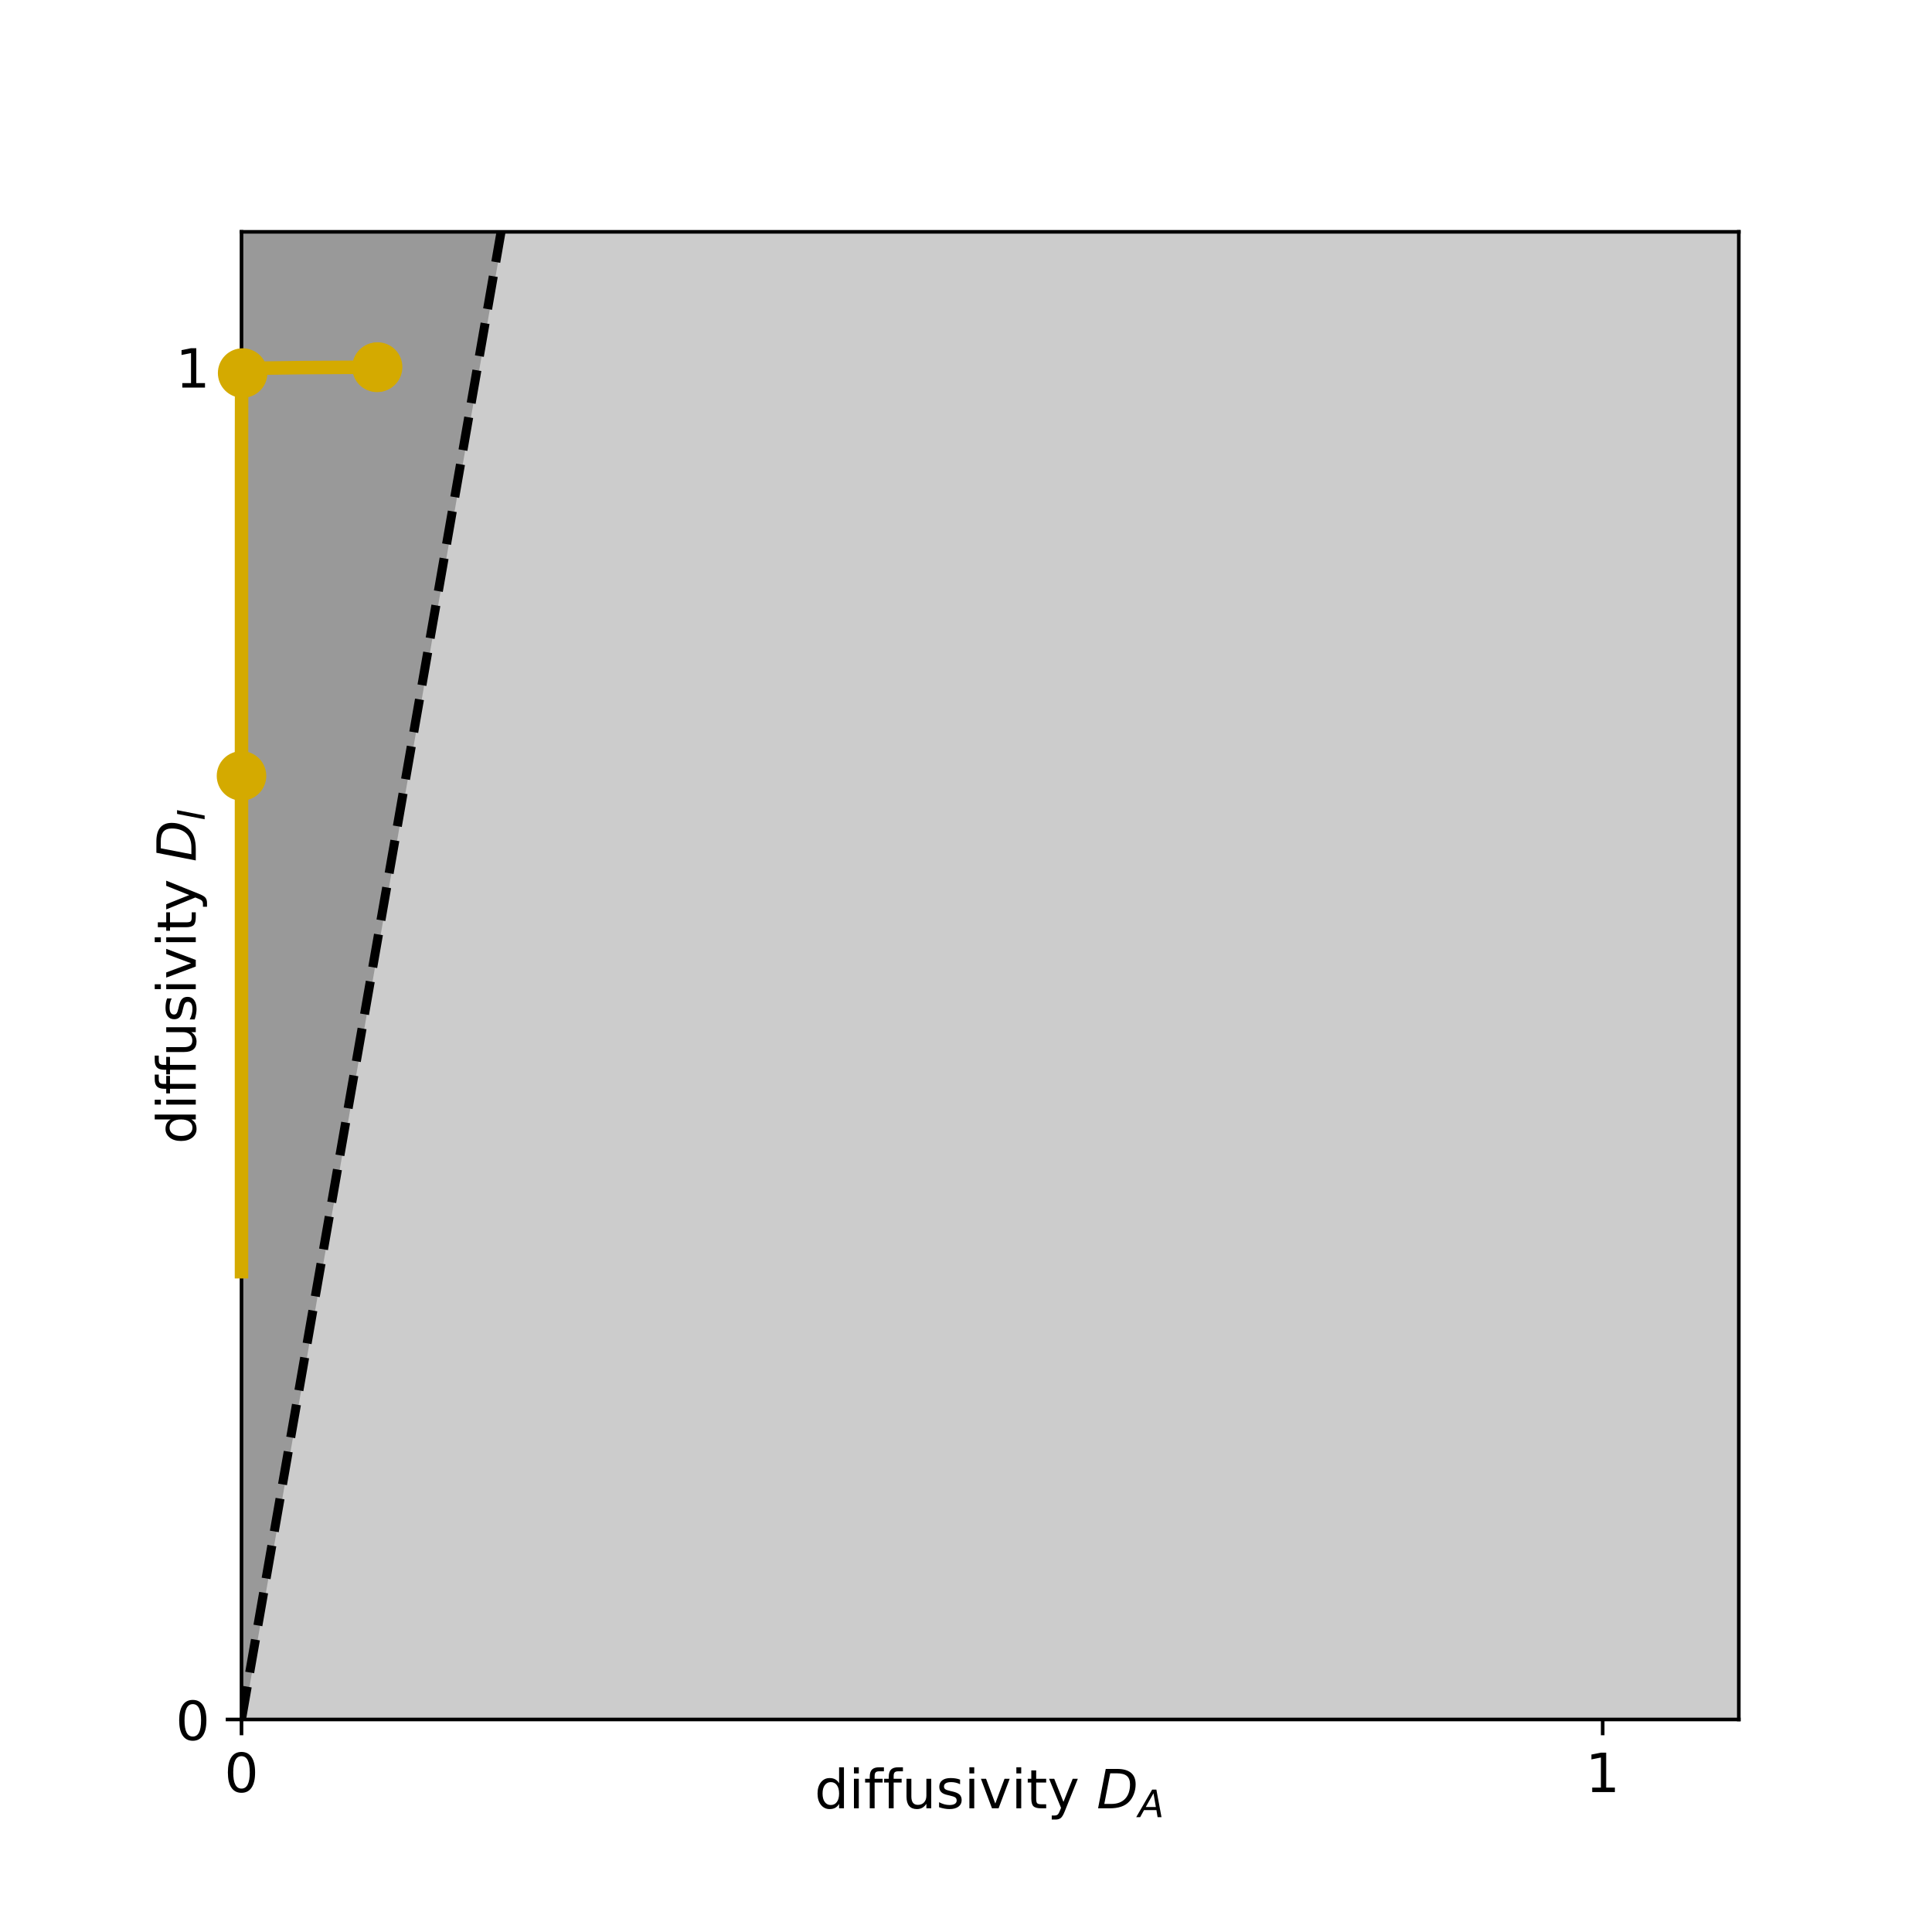
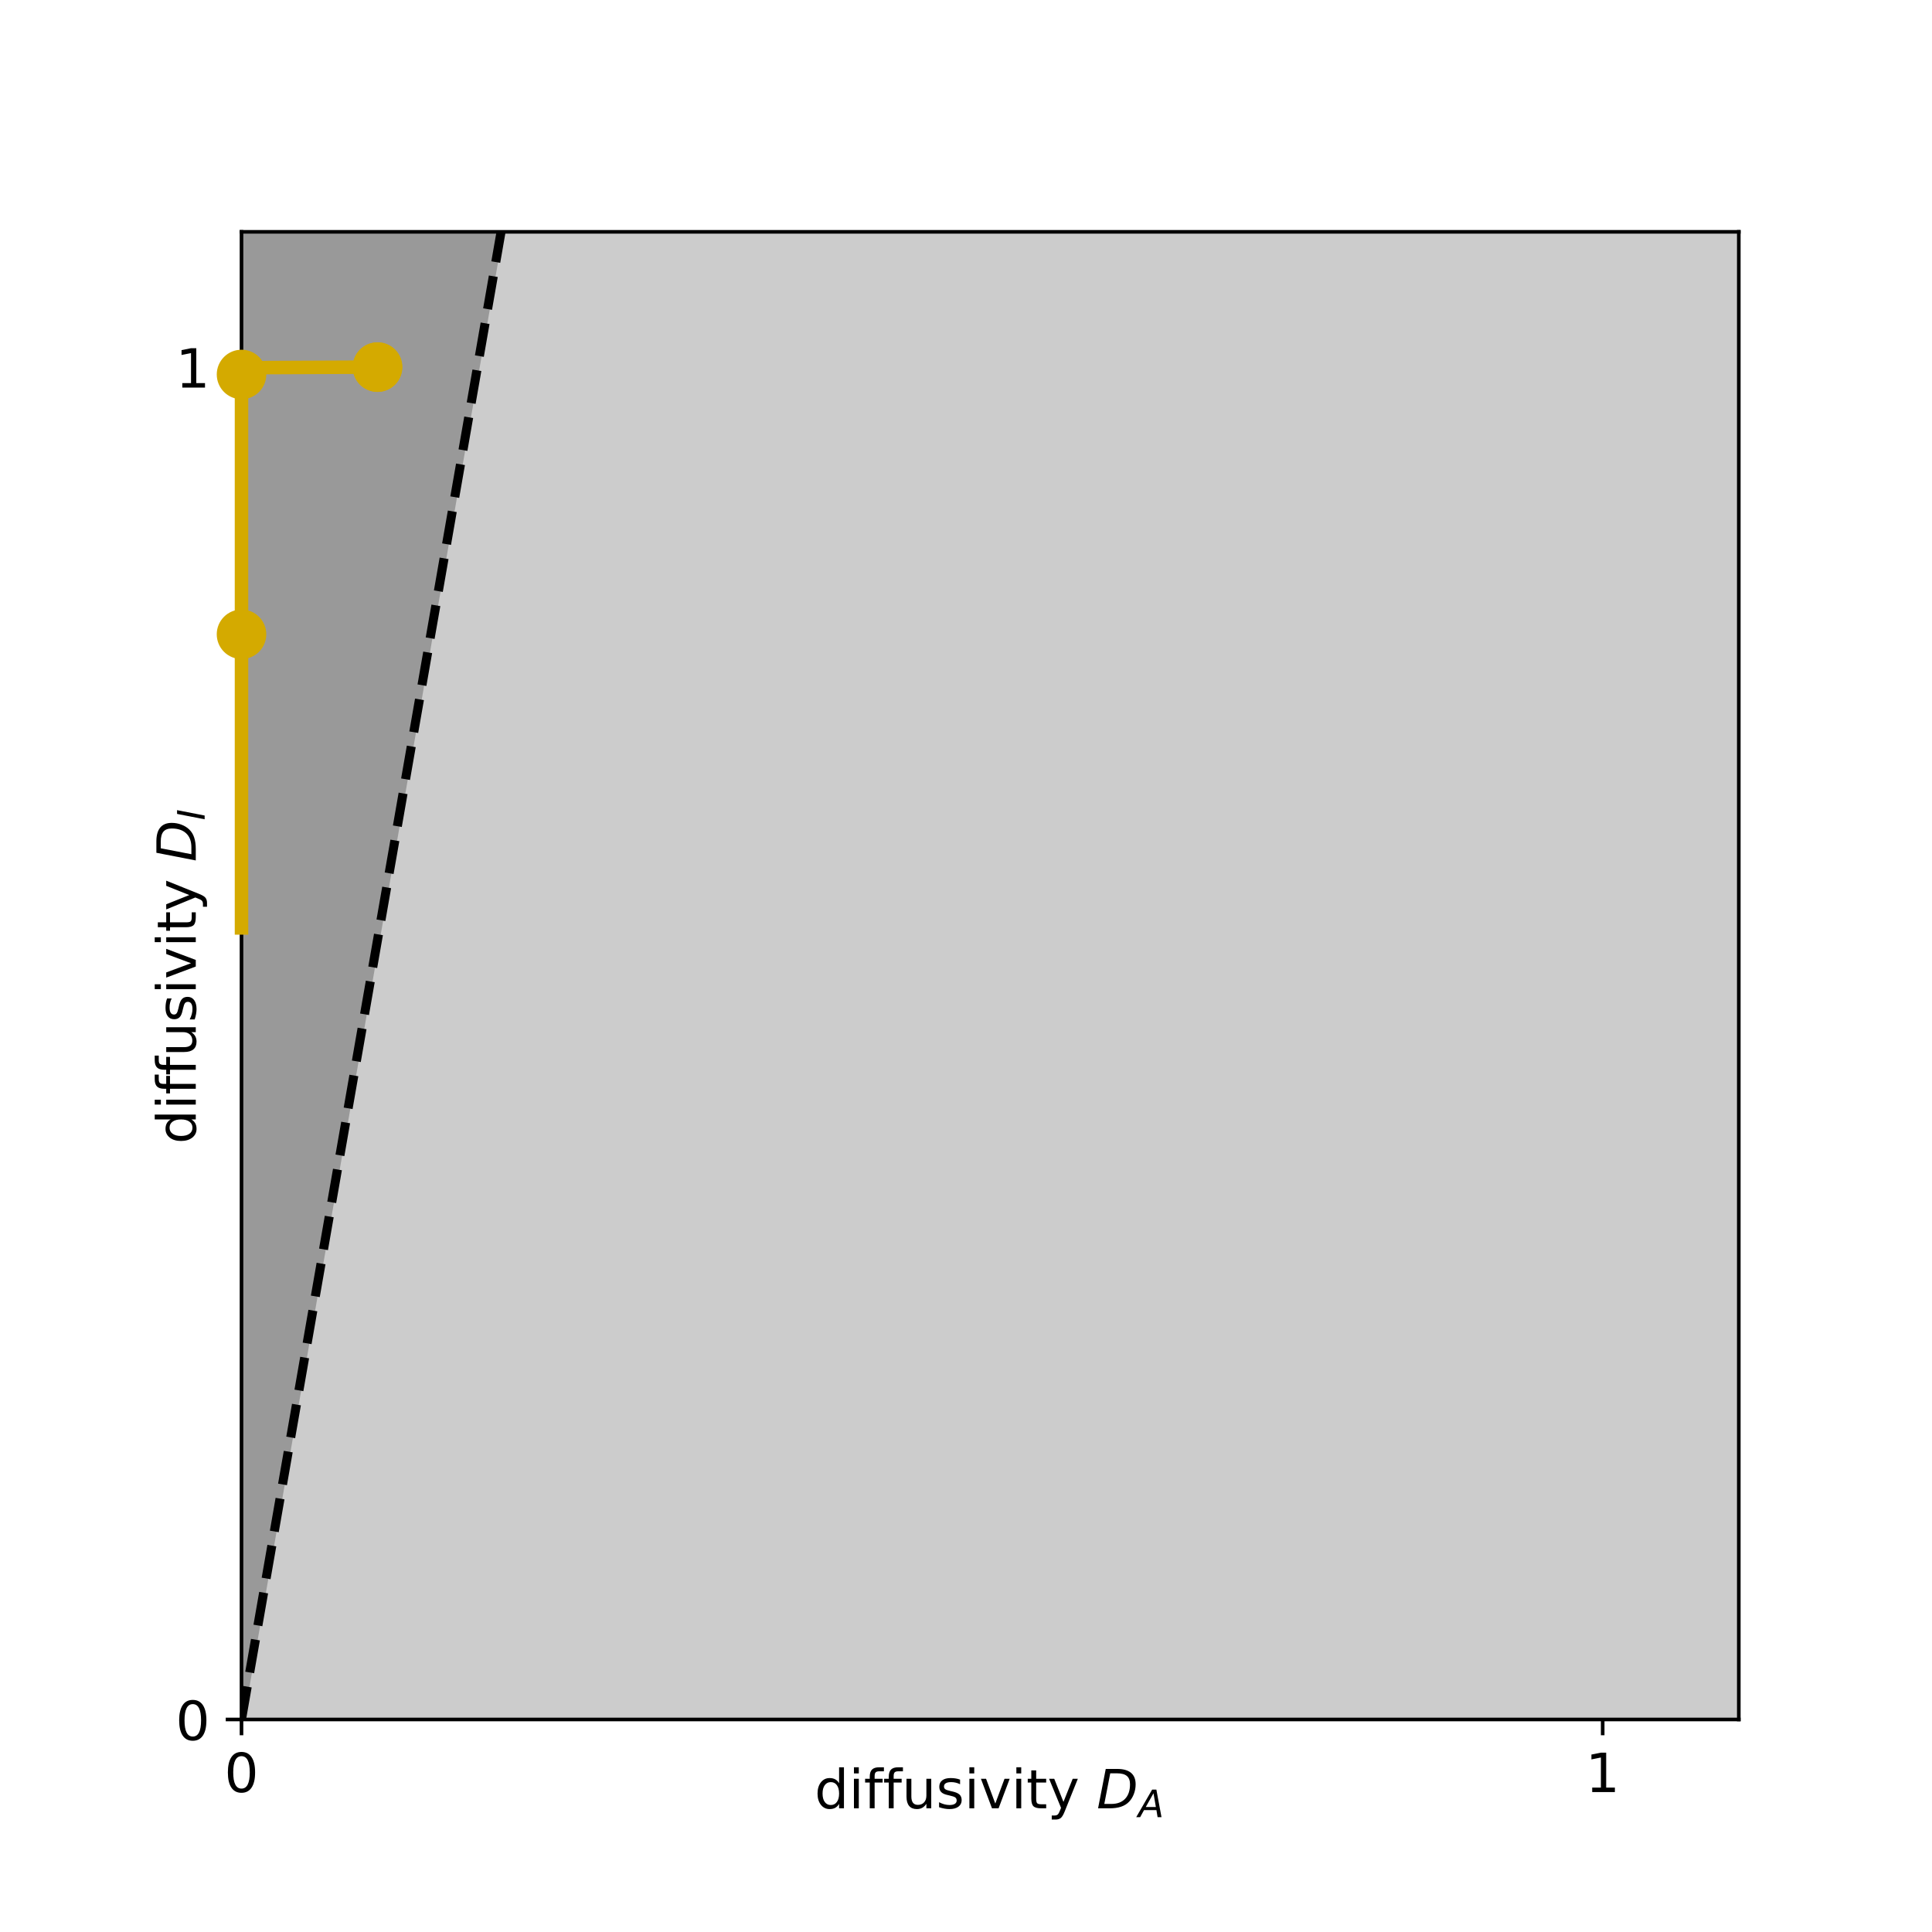
<svg xmlns="http://www.w3.org/2000/svg" xmlns:xlink="http://www.w3.org/1999/xlink" width="429.12pt" height="429.12pt" viewBox="0 0 429.12 429.12" version="1.1">
  <defs>
    <style type="text/css">*{stroke-linejoin: round; stroke-linecap: butt}</style>
  </defs>
  <g id="figure_1">
    <g id="patch_1">
      <path d="M 0 429.12  L 429.12 429.12  L 429.12 0  L 0 0  z " style="fill: #ffffff" />
    </g>
    <g id="axes_1">
      <g id="patch_2">
        <path d="M 53.64 381.917  L 386.208 381.917  L 386.208 51.494  L 53.64 51.494  z " style="fill: #ffffff" />
      </g>
      <g id="PolyCollection_1">
-         <path d="M 53.64 381.917  L 53.64 381.917  L 59.748 346.91  L 65.856 311.903  L 71.963 276.895  L 78.071 241.888  L 84.179 206.881  L 90.287 171.874  L 96.394 136.867  L 102.502 101.86  L 108.61 66.852  L 114.718 31.845  L 120.825 -3.162  L 126.933 -38.169  L 133.041 -73.176  L 139.149 -108.183  L 145.257 -143.19  L 151.364 -178.198  L 157.472 -213.205  L 163.58 -248.212  L 169.688 -283.219  L 175.795 -318.226  L 181.903 -353.233  L 188.011 -388.24  L 194.119 -423.248  L 200.226 -458.255  L 206.334 -493.262  L 212.442 -528.269  L 218.55 -563.276  L 224.658 -598.283  L 230.765 -633.29  L 236.873 -668.298  L 242.981 -703.305  L 249.089 -738.312  L 255.196 -773.319  L 261.304 -808.326  L 267.412 -843.333  L 273.52 -878.34  L 279.627 -913.348  L 285.735 -948.355  L 291.843 -983.362  L 297.951 -1018.369  L 304.059 -1053.376  L 310.166 -1088.383  L 316.274 -1123.39  L 322.382 -1158.398  L 328.49 -1193.405  L 334.597 -1228.412  L 340.705 -1263.419  L 346.813 -1298.426  L 352.921 -1333.433  L 359.028 -1368.441  L 365.136 -1403.448  L 371.244 -1438.455  L 377.352 -1473.462  L 383.46 -1508.469  L 389.567 -1543.476  L 395.675 -1578.483  L 401.783 -1613.491  L 407.891 -1648.498  L 413.998 -1683.505  L 420.106 -1718.512  L 426.214 -1753.519  L 432.322 -1788.526  L 438.429 -1823.533  L 444.537 -1858.541  L 450.645 -1893.548  L 456.753 -1928.555  L 462.86 -1963.562  L 468.968 -1998.569  L 475.076 -2033.576  L 481.184 -2068.583  L 487.292 -2103.591  L 493.399 -2138.598  L 499.507 -2173.605  L 505.615 -2208.612  L 511.723 -2243.619  L 517.83 -2278.626  L 523.938 -2313.633  L 530.046 -2348.641  L 536.154 -2383.648  L 542.261 -2418.655  L 548.369 -2453.662  L 554.477 -2488.669  L 560.585 -2523.676  L 566.693 -2558.683  L 572.8 -2593.691  L 578.908 -2628.698  L 585.016 -2663.705  L 591.124 -2698.712  L 597.231 -2733.719  L 603.339 -2768.726  L 609.447 -2803.734  L 615.555 -2838.741  L 621.662 -2873.748  L 627.77 -2908.755  L 633.878 -2943.762  L 639.986 -2978.769  L 646.094 -3013.776  L 652.201 -3048.784  L 658.309 -3083.791  L 658.309 381.917  L 658.309 381.917  L 652.201 381.917  L 646.094 381.917  L 639.986 381.917  L 633.878 381.917  L 627.77 381.917  L 621.662 381.917  L 615.555 381.917  L 609.447 381.917  L 603.339 381.917  L 597.231 381.917  L 591.124 381.917  L 585.016 381.917  L 578.908 381.917  L 572.8 381.917  L 566.693 381.917  L 560.585 381.917  L 554.477 381.917  L 548.369 381.917  L 542.261 381.917  L 536.154 381.917  L 530.046 381.917  L 523.938 381.917  L 517.83 381.917  L 511.723 381.917  L 505.615 381.917  L 499.507 381.917  L 493.399 381.917  L 487.292 381.917  L 481.184 381.917  L 475.076 381.917  L 468.968 381.917  L 462.86 381.917  L 456.753 381.917  L 450.645 381.917  L 444.537 381.917  L 438.429 381.917  L 432.322 381.917  L 426.214 381.917  L 420.106 381.917  L 413.998 381.917  L 407.891 381.917  L 401.783 381.917  L 395.675 381.917  L 389.567 381.917  L 383.46 381.917  L 377.352 381.917  L 371.244 381.917  L 365.136 381.917  L 359.028 381.917  L 352.921 381.917  L 346.813 381.917  L 340.705 381.917  L 334.597 381.917  L 328.49 381.917  L 322.382 381.917  L 316.274 381.917  L 310.166 381.917  L 304.059 381.917  L 297.951 381.917  L 291.843 381.917  L 285.735 381.917  L 279.627 381.917  L 273.52 381.917  L 267.412 381.917  L 261.304 381.917  L 255.196 381.917  L 249.089 381.917  L 242.981 381.917  L 236.873 381.917  L 230.765 381.917  L 224.658 381.917  L 218.55 381.917  L 212.442 381.917  L 206.334 381.917  L 200.226 381.917  L 194.119 381.917  L 188.011 381.917  L 181.903 381.917  L 175.795 381.917  L 169.688 381.917  L 163.58 381.917  L 157.472 381.917  L 151.364 381.917  L 145.257 381.917  L 139.149 381.917  L 133.041 381.917  L 126.933 381.917  L 120.825 381.917  L 114.718 381.917  L 108.61 381.917  L 102.502 381.917  L 96.394 381.917  L 90.287 381.917  L 84.179 381.917  L 78.071 381.917  L 71.963 381.917  L 65.856 381.917  L 59.748 381.917  L 53.64 381.917  z " clip-path="url(#pfae4d1540a)" style="fill: #cccccc; stroke: #cccccc" />
+         <path d="M 53.64 381.917  L 53.64 381.917  L 59.748 346.91  L 65.856 311.903  L 71.963 276.895  L 78.071 241.888  L 84.179 206.881  L 90.287 171.874  L 96.394 136.867  L 102.502 101.86  L 108.61 66.852  L 114.718 31.845  L 120.825 -3.162  L 126.933 -38.169  L 133.041 -73.176  L 139.149 -108.183  L 145.257 -143.19  L 151.364 -178.198  L 157.472 -213.205  L 163.58 -248.212  L 169.688 -283.219  L 175.795 -318.226  L 181.903 -353.233  L 188.011 -388.24  L 194.119 -423.248  L 200.226 -458.255  L 206.334 -493.262  L 212.442 -528.269  L 218.55 -563.276  L 224.658 -598.283  L 230.765 -633.29  L 236.873 -668.298  L 242.981 -703.305  L 249.089 -738.312  L 255.196 -773.319  L 261.304 -808.326  L 267.412 -843.333  L 273.52 -878.34  L 279.627 -913.348  L 285.735 -948.355  L 291.843 -983.362  L 297.951 -1018.369  L 304.059 -1053.376  L 310.166 -1088.383  L 316.274 -1123.39  L 322.382 -1158.398  L 328.49 -1193.405  L 334.597 -1228.412  L 340.705 -1263.419  L 346.813 -1298.426  L 352.921 -1333.433  L 359.028 -1368.441  L 365.136 -1403.448  L 371.244 -1438.455  L 377.352 -1473.462  L 383.46 -1508.469  L 389.567 -1543.476  L 395.675 -1578.483  L 401.783 -1613.491  L 407.891 -1648.498  L 413.998 -1683.505  L 420.106 -1718.512  L 426.214 -1753.519  L 432.322 -1788.526  L 438.429 -1823.533  L 444.537 -1858.541  L 450.645 -1893.548  L 456.753 -1928.555  L 462.86 -1963.562  L 468.968 -1998.569  L 475.076 -2033.576  L 481.184 -2068.583  L 487.292 -2103.591  L 493.399 -2138.598  L 499.507 -2173.605  L 505.615 -2208.612  L 511.723 -2243.619  L 517.83 -2278.626  L 523.938 -2313.633  L 530.046 -2348.641  L 536.154 -2383.648  L 542.261 -2418.655  L 548.369 -2453.662  L 554.477 -2488.669  L 560.585 -2523.676  L 566.693 -2558.683  L 572.8 -2593.691  L 578.908 -2628.698  L 585.016 -2663.705  L 591.124 -2698.712  L 597.231 -2733.719  L 603.339 -2768.726  L 609.447 -2803.734  L 615.555 -2838.741  L 621.662 -2873.748  L 627.77 -2908.755  L 633.878 -2943.762  L 639.986 -2978.769  L 646.094 -3013.776  L 652.201 -3048.784  L 658.309 -3083.791  L 658.309 381.917  L 658.309 381.917  L 652.201 381.917  L 646.094 381.917  L 639.986 381.917  L 633.878 381.917  L 627.77 381.917  L 621.662 381.917  L 615.555 381.917  L 609.447 381.917  L 603.339 381.917  L 597.231 381.917  L 591.124 381.917  L 585.016 381.917  L 578.908 381.917  L 572.8 381.917  L 566.693 381.917  L 560.585 381.917  L 554.477 381.917  L 548.369 381.917  L 542.261 381.917  L 536.154 381.917  L 530.046 381.917  L 523.938 381.917  L 517.83 381.917  L 511.723 381.917  L 505.615 381.917  L 499.507 381.917  L 493.399 381.917  L 487.292 381.917  L 481.184 381.917  L 475.076 381.917  L 468.968 381.917  L 462.86 381.917  L 456.753 381.917  L 450.645 381.917  L 444.537 381.917  L 438.429 381.917  L 432.322 381.917  L 426.214 381.917  L 420.106 381.917  L 413.998 381.917  L 407.891 381.917  L 401.783 381.917  L 395.675 381.917  L 389.567 381.917  L 383.46 381.917  L 377.352 381.917  L 371.244 381.917  L 365.136 381.917  L 359.028 381.917  L 352.921 381.917  L 346.813 381.917  L 340.705 381.917  L 334.597 381.917  L 328.49 381.917  L 322.382 381.917  L 316.274 381.917  L 310.166 381.917  L 304.059 381.917  L 297.951 381.917  L 291.843 381.917  L 285.735 381.917  L 279.627 381.917  L 273.52 381.917  L 267.412 381.917  L 261.304 381.917  L 255.196 381.917  L 249.089 381.917  L 242.981 381.917  L 236.873 381.917  L 230.765 381.917  L 224.658 381.917  L 218.55 381.917  L 212.442 381.917  L 206.334 381.917  L 200.226 381.917  L 194.119 381.917  L 188.011 381.917  L 181.903 381.917  L 175.795 381.917  L 169.688 381.917  L 163.58 381.917  L 157.472 381.917  L 151.364 381.917  L 145.257 381.917  L 139.149 381.917  L 133.041 381.917  L 126.933 381.917  L 120.825 381.917  L 114.718 381.917  L 108.61 381.917  L 102.502 381.917  L 96.394 381.917  L 90.287 381.917  L 84.179 381.917  L 78.071 381.917  L 71.963 381.917  L 65.856 381.917  L 59.748 381.917  L 53.64 381.917  z " clip-path="url(#p75b6a2f09d)" style="fill: #cccccc; stroke: #cccccc" />
      </g>
      <g id="PolyCollection_2">
-         <path d="M 53.64 -218.851  L 53.64 381.917  L 59.748 346.91  L 65.856 311.903  L 71.963 276.895  L 78.071 241.888  L 84.179 206.881  L 90.287 171.874  L 96.394 136.867  L 102.502 101.86  L 108.61 66.852  L 114.718 31.845  L 120.825 -3.162  L 126.933 -38.169  L 133.041 -73.176  L 139.149 -108.183  L 145.257 -143.19  L 151.364 -178.198  L 157.472 -213.205  L 163.58 -248.212  L 169.688 -283.219  L 175.795 -318.226  L 181.903 -353.233  L 188.011 -388.24  L 194.119 -423.248  L 200.226 -458.255  L 206.334 -493.262  L 212.442 -528.269  L 218.55 -563.276  L 224.658 -598.283  L 230.765 -633.29  L 236.873 -668.298  L 242.981 -703.305  L 249.089 -738.312  L 255.196 -773.319  L 261.304 -808.326  L 267.412 -843.333  L 273.52 -878.34  L 279.627 -913.348  L 285.735 -948.355  L 291.843 -983.362  L 297.951 -1018.369  L 304.059 -1053.376  L 310.166 -1088.383  L 316.274 -1123.39  L 322.382 -1158.398  L 328.49 -1193.405  L 334.597 -1228.412  L 340.705 -1263.419  L 346.813 -1298.426  L 352.921 -1333.433  L 359.028 -1368.441  L 365.136 -1403.448  L 371.244 -1438.455  L 377.352 -1473.462  L 383.46 -1508.469  L 389.567 -1543.476  L 395.675 -1578.483  L 401.783 -1613.491  L 407.891 -1648.498  L 413.998 -1683.505  L 420.106 -1718.512  L 426.214 -1753.519  L 432.322 -1788.526  L 438.429 -1823.533  L 444.537 -1858.541  L 450.645 -1893.548  L 456.753 -1928.555  L 462.86 -1963.562  L 468.968 -1998.569  L 475.076 -2033.576  L 481.184 -2068.583  L 487.292 -2103.591  L 493.399 -2138.598  L 499.507 -2173.605  L 505.615 -2208.612  L 511.723 -2243.619  L 517.83 -2278.626  L 523.938 -2313.633  L 530.046 -2348.641  L 536.154 -2383.648  L 542.261 -2418.655  L 548.369 -2453.662  L 554.477 -2488.669  L 560.585 -2523.676  L 566.693 -2558.683  L 572.8 -2593.691  L 578.908 -2628.698  L 585.016 -2663.705  L 591.124 -2698.712  L 597.231 -2733.719  L 603.339 -2768.726  L 609.447 -2803.734  L 615.555 -2838.741  L 621.662 -2873.748  L 627.77 -2908.755  L 633.878 -2943.762  L 639.986 -2978.769  L 646.094 -3013.776  L 652.201 -3048.784  L 658.309 -3083.791  L 658.309 -218.851  L 658.309 -218.851  L 652.201 -218.851  L 646.094 -218.851  L 639.986 -218.851  L 633.878 -218.851  L 627.77 -218.851  L 621.662 -218.851  L 615.555 -218.851  L 609.447 -218.851  L 603.339 -218.851  L 597.231 -218.851  L 591.124 -218.851  L 585.016 -218.851  L 578.908 -218.851  L 572.8 -218.851  L 566.693 -218.851  L 560.585 -218.851  L 554.477 -218.851  L 548.369 -218.851  L 542.261 -218.851  L 536.154 -218.851  L 530.046 -218.851  L 523.938 -218.851  L 517.83 -218.851  L 511.723 -218.851  L 505.615 -218.851  L 499.507 -218.851  L 493.399 -218.851  L 487.292 -218.851  L 481.184 -218.851  L 475.076 -218.851  L 468.968 -218.851  L 462.86 -218.851  L 456.753 -218.851  L 450.645 -218.851  L 444.537 -218.851  L 438.429 -218.851  L 432.322 -218.851  L 426.214 -218.851  L 420.106 -218.851  L 413.998 -218.851  L 407.891 -218.851  L 401.783 -218.851  L 395.675 -218.851  L 389.567 -218.851  L 383.46 -218.851  L 377.352 -218.851  L 371.244 -218.851  L 365.136 -218.851  L 359.028 -218.851  L 352.921 -218.851  L 346.813 -218.851  L 340.705 -218.851  L 334.597 -218.851  L 328.49 -218.851  L 322.382 -218.851  L 316.274 -218.851  L 310.166 -218.851  L 304.059 -218.851  L 297.951 -218.851  L 291.843 -218.851  L 285.735 -218.851  L 279.627 -218.851  L 273.52 -218.851  L 267.412 -218.851  L 261.304 -218.851  L 255.196 -218.851  L 249.089 -218.851  L 242.981 -218.851  L 236.873 -218.851  L 230.765 -218.851  L 224.658 -218.851  L 218.55 -218.851  L 212.442 -218.851  L 206.334 -218.851  L 200.226 -218.851  L 194.119 -218.851  L 188.011 -218.851  L 181.903 -218.851  L 175.795 -218.851  L 169.688 -218.851  L 163.58 -218.851  L 157.472 -218.851  L 151.364 -218.851  L 145.257 -218.851  L 139.149 -218.851  L 133.041 -218.851  L 126.933 -218.851  L 120.825 -218.851  L 114.718 -218.851  L 108.61 -218.851  L 102.502 -218.851  L 96.394 -218.851  L 90.287 -218.851  L 84.179 -218.851  L 78.071 -218.851  L 71.963 -218.851  L 65.856 -218.851  L 59.748 -218.851  L 53.64 -218.851  z " clip-path="url(#pfae4d1540a)" style="fill: #999999; stroke: #999999" />
+         <path d="M 53.64 -218.851  L 53.64 381.917  L 59.748 346.91  L 65.856 311.903  L 71.963 276.895  L 78.071 241.888  L 84.179 206.881  L 90.287 171.874  L 96.394 136.867  L 102.502 101.86  L 108.61 66.852  L 114.718 31.845  L 120.825 -3.162  L 126.933 -38.169  L 133.041 -73.176  L 139.149 -108.183  L 145.257 -143.19  L 151.364 -178.198  L 157.472 -213.205  L 163.58 -248.212  L 169.688 -283.219  L 175.795 -318.226  L 181.903 -353.233  L 188.011 -388.24  L 194.119 -423.248  L 200.226 -458.255  L 206.334 -493.262  L 212.442 -528.269  L 218.55 -563.276  L 224.658 -598.283  L 230.765 -633.29  L 236.873 -668.298  L 242.981 -703.305  L 249.089 -738.312  L 255.196 -773.319  L 261.304 -808.326  L 267.412 -843.333  L 273.52 -878.34  L 279.627 -913.348  L 285.735 -948.355  L 291.843 -983.362  L 297.951 -1018.369  L 304.059 -1053.376  L 310.166 -1088.383  L 316.274 -1123.39  L 322.382 -1158.398  L 328.49 -1193.405  L 334.597 -1228.412  L 340.705 -1263.419  L 346.813 -1298.426  L 352.921 -1333.433  L 359.028 -1368.441  L 365.136 -1403.448  L 371.244 -1438.455  L 377.352 -1473.462  L 383.46 -1508.469  L 389.567 -1543.476  L 395.675 -1578.483  L 401.783 -1613.491  L 407.891 -1648.498  L 413.998 -1683.505  L 420.106 -1718.512  L 426.214 -1753.519  L 432.322 -1788.526  L 438.429 -1823.533  L 444.537 -1858.541  L 450.645 -1893.548  L 456.753 -1928.555  L 462.86 -1963.562  L 468.968 -1998.569  L 475.076 -2033.576  L 481.184 -2068.583  L 487.292 -2103.591  L 493.399 -2138.598  L 499.507 -2173.605  L 505.615 -2208.612  L 511.723 -2243.619  L 517.83 -2278.626  L 523.938 -2313.633  L 530.046 -2348.641  L 536.154 -2383.648  L 542.261 -2418.655  L 548.369 -2453.662  L 554.477 -2488.669  L 560.585 -2523.676  L 566.693 -2558.683  L 572.8 -2593.691  L 578.908 -2628.698  L 585.016 -2663.705  L 591.124 -2698.712  L 597.231 -2733.719  L 603.339 -2768.726  L 609.447 -2803.734  L 615.555 -2838.741  L 621.662 -2873.748  L 627.77 -2908.755  L 633.878 -2943.762  L 639.986 -2978.769  L 646.094 -3013.776  L 652.201 -3048.784  L 658.309 -3083.791  L 658.309 -218.851  L 658.309 -218.851  L 652.201 -218.851  L 646.094 -218.851  L 639.986 -218.851  L 633.878 -218.851  L 627.77 -218.851  L 621.662 -218.851  L 615.555 -218.851  L 609.447 -218.851  L 603.339 -218.851  L 597.231 -218.851  L 591.124 -218.851  L 585.016 -218.851  L 578.908 -218.851  L 572.8 -218.851  L 566.693 -218.851  L 560.585 -218.851  L 554.477 -218.851  L 548.369 -218.851  L 542.261 -218.851  L 536.154 -218.851  L 530.046 -218.851  L 523.938 -218.851  L 517.83 -218.851  L 511.723 -218.851  L 505.615 -218.851  L 499.507 -218.851  L 493.399 -218.851  L 487.292 -218.851  L 481.184 -218.851  L 475.076 -218.851  L 468.968 -218.851  L 462.86 -218.851  L 456.753 -218.851  L 450.645 -218.851  L 444.537 -218.851  L 438.429 -218.851  L 432.322 -218.851  L 426.214 -218.851  L 420.106 -218.851  L 413.998 -218.851  L 407.891 -218.851  L 401.783 -218.851  L 395.675 -218.851  L 389.567 -218.851  L 383.46 -218.851  L 377.352 -218.851  L 371.244 -218.851  L 365.136 -218.851  L 359.028 -218.851  L 352.921 -218.851  L 346.813 -218.851  L 340.705 -218.851  L 334.597 -218.851  L 328.49 -218.851  L 322.382 -218.851  L 316.274 -218.851  L 310.166 -218.851  L 304.059 -218.851  L 297.951 -218.851  L 291.843 -218.851  L 285.735 -218.851  L 279.627 -218.851  L 273.52 -218.851  L 267.412 -218.851  L 261.304 -218.851  L 255.196 -218.851  L 249.089 -218.851  L 242.981 -218.851  L 236.873 -218.851  L 230.765 -218.851  L 224.658 -218.851  L 218.55 -218.851  L 212.442 -218.851  L 206.334 -218.851  L 200.226 -218.851  L 194.119 -218.851  L 188.011 -218.851  L 181.903 -218.851  L 175.795 -218.851  L 169.688 -218.851  L 163.58 -218.851  L 157.472 -218.851  L 151.364 -218.851  L 145.257 -218.851  L 139.149 -218.851  L 133.041 -218.851  L 126.933 -218.851  L 120.825 -218.851  L 114.718 -218.851  L 108.61 -218.851  L 102.502 -218.851  L 96.394 -218.851  L 90.287 -218.851  L 84.179 -218.851  L 78.071 -218.851  L 71.963 -218.851  L 65.856 -218.851  L 59.748 -218.851  L 53.64 -218.851  z " clip-path="url(#p75b6a2f09d)" style="fill: #999999; stroke: #999999" />
      </g>
      <g id="matplotlib.axis_1">
        <g id="xtick_1">
          <g id="line2d_1">
            <defs>
-               <path id="mad5a3dfd18" d="M 0 0  L 0 3.5  " style="stroke: #000000; stroke-width: 0.8" />
+               <path id="m85f4793ac6" d="M 0 0  L 0 3.5  " style="stroke: #000000; stroke-width: 0.8" />
            </defs>
            <g>
-               <use xlink:href="#mad5a3dfd18" x="53.64" y="381.917" style="stroke: #000000; stroke-width: 0.8" />
+               <use xlink:href="#m85f4793ac6" x="53.64" y="381.917" style="stroke: #000000; stroke-width: 0.8" />
            </g>
          </g>
          <g id="text_1">
            <g transform="translate(49.8225 398.0349)scale(0.12 -0.12)">
              <defs>
                <path id="DejaVuSans-30" d="M 2034 4250  Q 1547 4250 1301 3770  Q 1056 3291 1056 2328  Q 1056 1369 1301 889  Q 1547 409 2034 409  Q 2525 409 2770 889  Q 3016 1369 3016 2328  Q 3016 3291 2770 3770  Q 2525 4250 2034 4250  z M 2034 4750  Q 2819 4750 3233 4129  Q 3647 3509 3647 2328  Q 3647 1150 3233 529  Q 2819 -91 2034 -91  Q 1250 -91 836 529  Q 422 1150 422 2328  Q 422 3509 836 4129  Q 1250 4750 2034 4750  z " transform="scale(0.015625)" />
              </defs>
              <use xlink:href="#DejaVuSans-30" />
            </g>
          </g>
        </g>
        <g id="xtick_2">
          <g id="line2d_2">
            <g>
-               <use xlink:href="#mad5a3dfd18" x="355.975" y="381.917" style="stroke: #000000; stroke-width: 0.8" />
+               <use xlink:href="#m85f4793ac6" x="355.975" y="381.917" style="stroke: #000000; stroke-width: 0.8" />
            </g>
          </g>
          <g id="text_2">
            <g transform="translate(352.157 398.0349)scale(0.12 -0.12)">
              <defs>
                <path id="DejaVuSans-31" d="M 794 531  L 1825 531  L 1825 4091  L 703 3866  L 703 4441  L 1819 4666  L 2450 4666  L 2450 531  L 3481 531  L 3481 0  L 794 0  L 794 531  z " transform="scale(0.015625)" />
              </defs>
              <use xlink:href="#DejaVuSans-31" />
            </g>
          </g>
        </g>
        <g id="text_3">
          <g transform="translate(180.924 401.6506)scale(0.12 -0.12)">
            <defs>
              <path id="DejaVuSans-64" d="M 2906 2969  L 2906 4863  L 3481 4863  L 3481 0  L 2906 0  L 2906 525  Q 2725 213 2448 61  Q 2172 -91 1784 -91  Q 1150 -91 751 415  Q 353 922 353 1747  Q 353 2572 751 3078  Q 1150 3584 1784 3584  Q 2172 3584 2448 3432  Q 2725 3281 2906 2969  z M 947 1747  Q 947 1113 1208 752  Q 1469 391 1925 391  Q 2381 391 2643 752  Q 2906 1113 2906 1747  Q 2906 2381 2643 2742  Q 2381 3103 1925 3103  Q 1469 3103 1208 2742  Q 947 2381 947 1747  z " transform="scale(0.015625)" />
              <path id="DejaVuSans-69" d="M 603 3500  L 1178 3500  L 1178 0  L 603 0  L 603 3500  z M 603 4863  L 1178 4863  L 1178 4134  L 603 4134  L 603 4863  z " transform="scale(0.015625)" />
              <path id="DejaVuSans-66" d="M 2375 4863  L 2375 4384  L 1825 4384  Q 1516 4384 1395 4259  Q 1275 4134 1275 3809  L 1275 3500  L 2222 3500  L 2222 3053  L 1275 3053  L 1275 0  L 697 0  L 697 3053  L 147 3053  L 147 3500  L 697 3500  L 697 3744  Q 697 4328 969 4595  Q 1241 4863 1831 4863  L 2375 4863  z " transform="scale(0.015625)" />
              <path id="DejaVuSans-75" d="M 544 1381  L 544 3500  L 1119 3500  L 1119 1403  Q 1119 906 1312 657  Q 1506 409 1894 409  Q 2359 409 2629 706  Q 2900 1003 2900 1516  L 2900 3500  L 3475 3500  L 3475 0  L 2900 0  L 2900 538  Q 2691 219 2414 64  Q 2138 -91 1772 -91  Q 1169 -91 856 284  Q 544 659 544 1381  z M 1991 3584  L 1991 3584  z " transform="scale(0.015625)" />
              <path id="DejaVuSans-73" d="M 2834 3397  L 2834 2853  Q 2591 2978 2328 3040  Q 2066 3103 1784 3103  Q 1356 3103 1142 2972  Q 928 2841 928 2578  Q 928 2378 1081 2264  Q 1234 2150 1697 2047  L 1894 2003  Q 2506 1872 2764 1633  Q 3022 1394 3022 966  Q 3022 478 2636 193  Q 2250 -91 1575 -91  Q 1294 -91 989 -36  Q 684 19 347 128  L 347 722  Q 666 556 975 473  Q 1284 391 1588 391  Q 1994 391 2212 530  Q 2431 669 2431 922  Q 2431 1156 2273 1281  Q 2116 1406 1581 1522  L 1381 1569  Q 847 1681 609 1914  Q 372 2147 372 2553  Q 372 3047 722 3315  Q 1072 3584 1716 3584  Q 2034 3584 2315 3537  Q 2597 3491 2834 3397  z " transform="scale(0.015625)" />
              <path id="DejaVuSans-76" d="M 191 3500  L 800 3500  L 1894 563  L 2988 3500  L 3597 3500  L 2284 0  L 1503 0  L 191 3500  z " transform="scale(0.015625)" />
              <path id="DejaVuSans-74" d="M 1172 4494  L 1172 3500  L 2356 3500  L 2356 3053  L 1172 3053  L 1172 1153  Q 1172 725 1289 603  Q 1406 481 1766 481  L 2356 481  L 2356 0  L 1766 0  Q 1100 0 847 248  Q 594 497 594 1153  L 594 3053  L 172 3053  L 172 3500  L 594 3500  L 594 4494  L 1172 4494  z " transform="scale(0.015625)" />
              <path id="DejaVuSans-79" d="M 2059 -325  Q 1816 -950 1584 -1140  Q 1353 -1331 966 -1331  L 506 -1331  L 506 -850  L 844 -850  Q 1081 -850 1212 -737  Q 1344 -625 1503 -206  L 1606 56  L 191 3500  L 800 3500  L 1894 763  L 2988 3500  L 3597 3500  L 2059 -325  z " transform="scale(0.015625)" />
              <path id="DejaVuSans-20" transform="scale(0.015625)" />
              <path id="DejaVuSans-Oblique-44" d="M 1081 4666  L 2438 4666  Q 3519 4666 4070 4208  Q 4622 3750 4622 2847  Q 4622 2250 4412 1698  Q 4203 1147 3834 769  Q 3463 381 2891 190  Q 2319 0 1538 0  L 172 0  L 1081 4666  z M 1613 4147  L 909 519  L 1734 519  Q 2794 519 3375 1128  Q 3956 1738 3956 2847  Q 3956 3519 3581 3833  Q 3206 4147 2406 4147  L 1613 4147  z " transform="scale(0.015625)" />
              <path id="DejaVuSans-Oblique-41" d="M 2356 4666  L 3072 4666  L 3938 0  L 3278 0  L 3084 1197  L 984 1197  L 325 0  L -341 0  L 2356 4666  z M 2584 4044  L 1275 1722  L 2988 1722  L 2584 4044  z " transform="scale(0.015625)" />
            </defs>
            <use xlink:href="#DejaVuSans-64" transform="translate(0 0.015625)" />
            <use xlink:href="#DejaVuSans-69" transform="translate(63.47656 0.015625)" />
            <use xlink:href="#DejaVuSans-66" transform="translate(91.25977 0.015625)" />
            <use xlink:href="#DejaVuSans-66" transform="translate(126.4648 0.015625)" />
            <use xlink:href="#DejaVuSans-75" transform="translate(161.6699 0.015625)" />
            <use xlink:href="#DejaVuSans-73" transform="translate(225.0488 0.015625)" />
            <use xlink:href="#DejaVuSans-69" transform="translate(277.1484 0.015625)" />
            <use xlink:href="#DejaVuSans-76" transform="translate(304.9316 0.015625)" />
            <use xlink:href="#DejaVuSans-69" transform="translate(364.1113 0.015625)" />
            <use xlink:href="#DejaVuSans-74" transform="translate(391.8945 0.015625)" />
            <use xlink:href="#DejaVuSans-79" transform="translate(431.1035 0.015625)" />
            <use xlink:href="#DejaVuSans-20" transform="translate(490.2832 0.015625)" />
            <use xlink:href="#DejaVuSans-Oblique-44" transform="translate(522.0703 0.015625)" />
            <use xlink:href="#DejaVuSans-Oblique-41" transform="translate(599.0723 -16.39062)scale(0.7)" />
          </g>
        </g>
      </g>
      <g id="matplotlib.axis_2">
        <g id="ytick_1">
          <g id="line2d_3">
            <defs>
-               <path id="m3755b04dea" d="M 0 0  L -3.5 0  " style="stroke: #000000; stroke-width: 0.8" />
+               <path id="m63857acc66" d="M 0 0  L -3.5 0  " style="stroke: #000000; stroke-width: 0.8" />
            </defs>
            <g>
-               <use xlink:href="#m3755b04dea" x="53.64" y="381.917" style="stroke: #000000; stroke-width: 0.8" />
+               <use xlink:href="#m63857acc66" x="53.64" y="381.917" style="stroke: #000000; stroke-width: 0.8" />
            </g>
          </g>
          <g id="text_4">
            <g transform="translate(39.005 386.4759)scale(0.12 -0.12)">
              <use xlink:href="#DejaVuSans-30" />
            </g>
          </g>
        </g>
        <g id="ytick_2">
          <g id="line2d_4">
            <g>
-               <use xlink:href="#m3755b04dea" x="53.64" y="81.533" style="stroke: #000000; stroke-width: 0.8" />
+               <use xlink:href="#m63857acc66" x="53.64" y="81.533" style="stroke: #000000; stroke-width: 0.8" />
            </g>
          </g>
          <g id="text_5">
            <g transform="translate(39.005 86.09186)scale(0.12 -0.12)">
              <use xlink:href="#DejaVuSans-31" />
            </g>
          </g>
        </g>
        <g id="text_6">
          <g transform="translate(43.485 254.0856)rotate(-90)scale(0.12 -0.12)">
            <defs>
              <path id="DejaVuSans-Oblique-49" d="M 1081 4666  L 1716 4666  L 806 0  L 172 0  L 1081 4666  z " transform="scale(0.015625)" />
            </defs>
            <use xlink:href="#DejaVuSans-64" transform="translate(0 0.015625)" />
            <use xlink:href="#DejaVuSans-69" transform="translate(63.47656 0.015625)" />
            <use xlink:href="#DejaVuSans-66" transform="translate(91.25977 0.015625)" />
            <use xlink:href="#DejaVuSans-66" transform="translate(126.4648 0.015625)" />
            <use xlink:href="#DejaVuSans-75" transform="translate(161.6699 0.015625)" />
            <use xlink:href="#DejaVuSans-73" transform="translate(225.0488 0.015625)" />
            <use xlink:href="#DejaVuSans-69" transform="translate(277.1484 0.015625)" />
            <use xlink:href="#DejaVuSans-76" transform="translate(304.9316 0.015625)" />
            <use xlink:href="#DejaVuSans-69" transform="translate(364.1113 0.015625)" />
            <use xlink:href="#DejaVuSans-74" transform="translate(391.8945 0.015625)" />
            <use xlink:href="#DejaVuSans-79" transform="translate(431.1035 0.015625)" />
            <use xlink:href="#DejaVuSans-20" transform="translate(490.2832 0.015625)" />
            <use xlink:href="#DejaVuSans-Oblique-44" transform="translate(522.0703 0.015625)" />
            <use xlink:href="#DejaVuSans-Oblique-49" transform="translate(599.0723 -16.39062)scale(0.7)" />
          </g>
        </g>
      </g>
      <g id="line2d_5">
-         <path d="M 53.64 381.917  L 59.748 346.91  L 65.856 311.903  L 71.963 276.895  L 78.071 241.888  L 84.179 206.881  L 90.287 171.874  L 96.394 136.867  L 102.502 101.86  L 108.61 66.852  L 114.718 31.845  L 120.448 -1  " clip-path="url(#pfae4d1540a)" style="fill: none; stroke-dasharray: 7.4,3.2; stroke-dashoffset: 0; stroke: #000000; stroke-width: 2" />
+         <path d="M 53.64 381.917  L 59.748 346.91  L 65.856 311.903  L 71.963 276.895  L 78.071 241.888  L 84.179 206.881  L 90.287 171.874  L 96.394 136.867  L 102.502 101.86  L 108.61 66.852  L 114.718 31.845  L 120.448 -1  " clip-path="url(#p75b6a2f09d)" style="fill: none; stroke-dasharray: 7.4,3.2; stroke-dashoffset: 0; stroke: #000000; stroke-width: 2" />
      </g>
      <g id="patch_3">
        <path d="M 53.64 381.917  L 53.64 51.494  " style="fill: none; stroke: #000000; stroke-width: 0.8; stroke-linejoin: miter; stroke-linecap: square" />
      </g>
      <g id="patch_4">
        <path d="M 386.208 381.917  L 386.208 51.494  " style="fill: none; stroke: #000000; stroke-width: 0.8; stroke-linejoin: miter; stroke-linecap: square" />
      </g>
      <g id="patch_5">
        <path d="M 53.64 381.917  L 386.208 381.917  " style="fill: none; stroke: #000000; stroke-width: 0.8; stroke-linejoin: miter; stroke-linecap: square" />
      </g>
      <g id="patch_6">
        <path d="M 53.64 51.494  L 386.208 51.494  " style="fill: none; stroke: #000000; stroke-width: 0.8; stroke-linejoin: miter; stroke-linecap: square" />
      </g>
      <g id="line2d_6">
-         <path d="M 83.873 81.533  L 83.874 81.55  L 67.149 81.644  L 56.994 81.788  L 55.331 81.924  L 55.218 82.056  L 54.494 82.258  L 54.05 82.581  L 53.838 83.021  L 53.72 83.868  L 53.662 86.431  L 53.642 102.311  L 53.64 282.465  L 53.64 282.465  " style="fill: none; stroke: #d4aa00; stroke-width: 3; stroke-linecap: square" />
+         <path d="M 83.873 81.533  L 83.875 81.533  L 59.124 81.644  L 54.167 81.796  L 53.772 81.983  L 53.675 82.302  L 53.643 83.584  L 53.64 114.4  L 53.642 206.103  L 53.642 206.103  " style="fill: none; stroke: #d4aa00; stroke-width: 3; stroke-linecap: square" />
      </g>
      <g id="line2d_7">
-         <path d="M 83.873 81.533  " style="fill: none; stroke: #d4aa00; stroke-width: 1.5; stroke-linecap: square" />
+         <path d="M 83.874 81.533  " style="fill: none; stroke: #d4aa00; stroke-width: 1.5; stroke-linecap: square" />
        <defs>
-           <path id="m50b211289a" d="M 0 5  C 1.326 5 2.598 4.473 3.536 3.536  C 4.473 2.598 5 1.326 5 0  C 5 -1.326 4.473 -2.598 3.536 -3.536  C 2.598 -4.473 1.326 -5 0 -5  C -1.326 -5 -2.598 -4.473 -3.536 -3.536  C -4.473 -2.598 -5 -1.326 -5 0  C -5 1.326 -4.473 2.598 -3.536 3.536  C -2.598 4.473 -1.326 5 0 5  z " style="stroke: #d4aa00" />
+           <path id="m97c4ab6a39" d="M 0 5  C 1.326 5 2.598 4.473 3.536 3.536  C 4.473 2.598 5 1.326 5 0  C 5 -1.326 4.473 -2.598 3.536 -3.536  C 2.598 -4.473 1.326 -5 0 -5  C -1.326 -5 -2.598 -4.473 -3.536 -3.536  C -4.473 -2.598 -5 -1.326 -5 0  C -5 1.326 -4.473 2.598 -3.536 3.536  C -2.598 4.473 -1.326 5 0 5  z " style="stroke: #d4aa00" />
        </defs>
        <g>
-           <use xlink:href="#m50b211289a" x="83.873" y="81.533" style="fill: #d4aa00; stroke: #d4aa00" />
+           <use xlink:href="#m97c4ab6a39" x="83.874" y="81.533" style="fill: #d4aa00; stroke: #d4aa00" />
        </g>
      </g>
      <g id="line2d_8">
-         <path d="M 83.726 81.59  " style="fill: none; stroke: #d4aa00; stroke-width: 1.5; stroke-linecap: square" />
+         <path d="M 83.825 81.55  " style="fill: none; stroke: #d4aa00; stroke-width: 1.5; stroke-linecap: square" />
        <g>
-           <use xlink:href="#m50b211289a" x="83.726" y="81.59" style="fill: #d4aa00; stroke: #d4aa00" />
+           <use xlink:href="#m97c4ab6a39" x="83.825" y="81.55" style="fill: #d4aa00; stroke: #d4aa00" />
        </g>
      </g>
      <g id="line2d_9">
-         <path d="M 53.893 82.855  " style="fill: none; stroke: #d4aa00; stroke-width: 1.5; stroke-linecap: square" />
+         <path d="M 53.645 83.173  " style="fill: none; stroke: #d4aa00; stroke-width: 1.5; stroke-linecap: square" />
        <g>
-           <use xlink:href="#m50b211289a" x="53.893" y="82.855" style="fill: #d4aa00; stroke: #d4aa00" />
+           <use xlink:href="#m97c4ab6a39" x="53.645" y="83.173" style="fill: #d4aa00; stroke: #d4aa00" />
        </g>
      </g>
      <g id="line2d_10">
-         <path d="M 53.64 172.334  " style="fill: none; stroke: #d4aa00; stroke-width: 1.5; stroke-linecap: square" />
+         <path d="M 53.641 140.883  " style="fill: none; stroke: #d4aa00; stroke-width: 1.5; stroke-linecap: square" />
        <g>
-           <use xlink:href="#m50b211289a" x="53.64" y="172.334" style="fill: #d4aa00; stroke: #d4aa00" />
+           <use xlink:href="#m97c4ab6a39" x="53.641" y="140.883" style="fill: #d4aa00; stroke: #d4aa00" />
        </g>
      </g>
    </g>
  </g>
  <defs>
-     <clipPath id="pfae4d1540a">
+     <clipPath id="p75b6a2f09d">
      <rect x="53.64" y="51.494" width="332.568" height="330.422" />
    </clipPath>
  </defs>
</svg>
